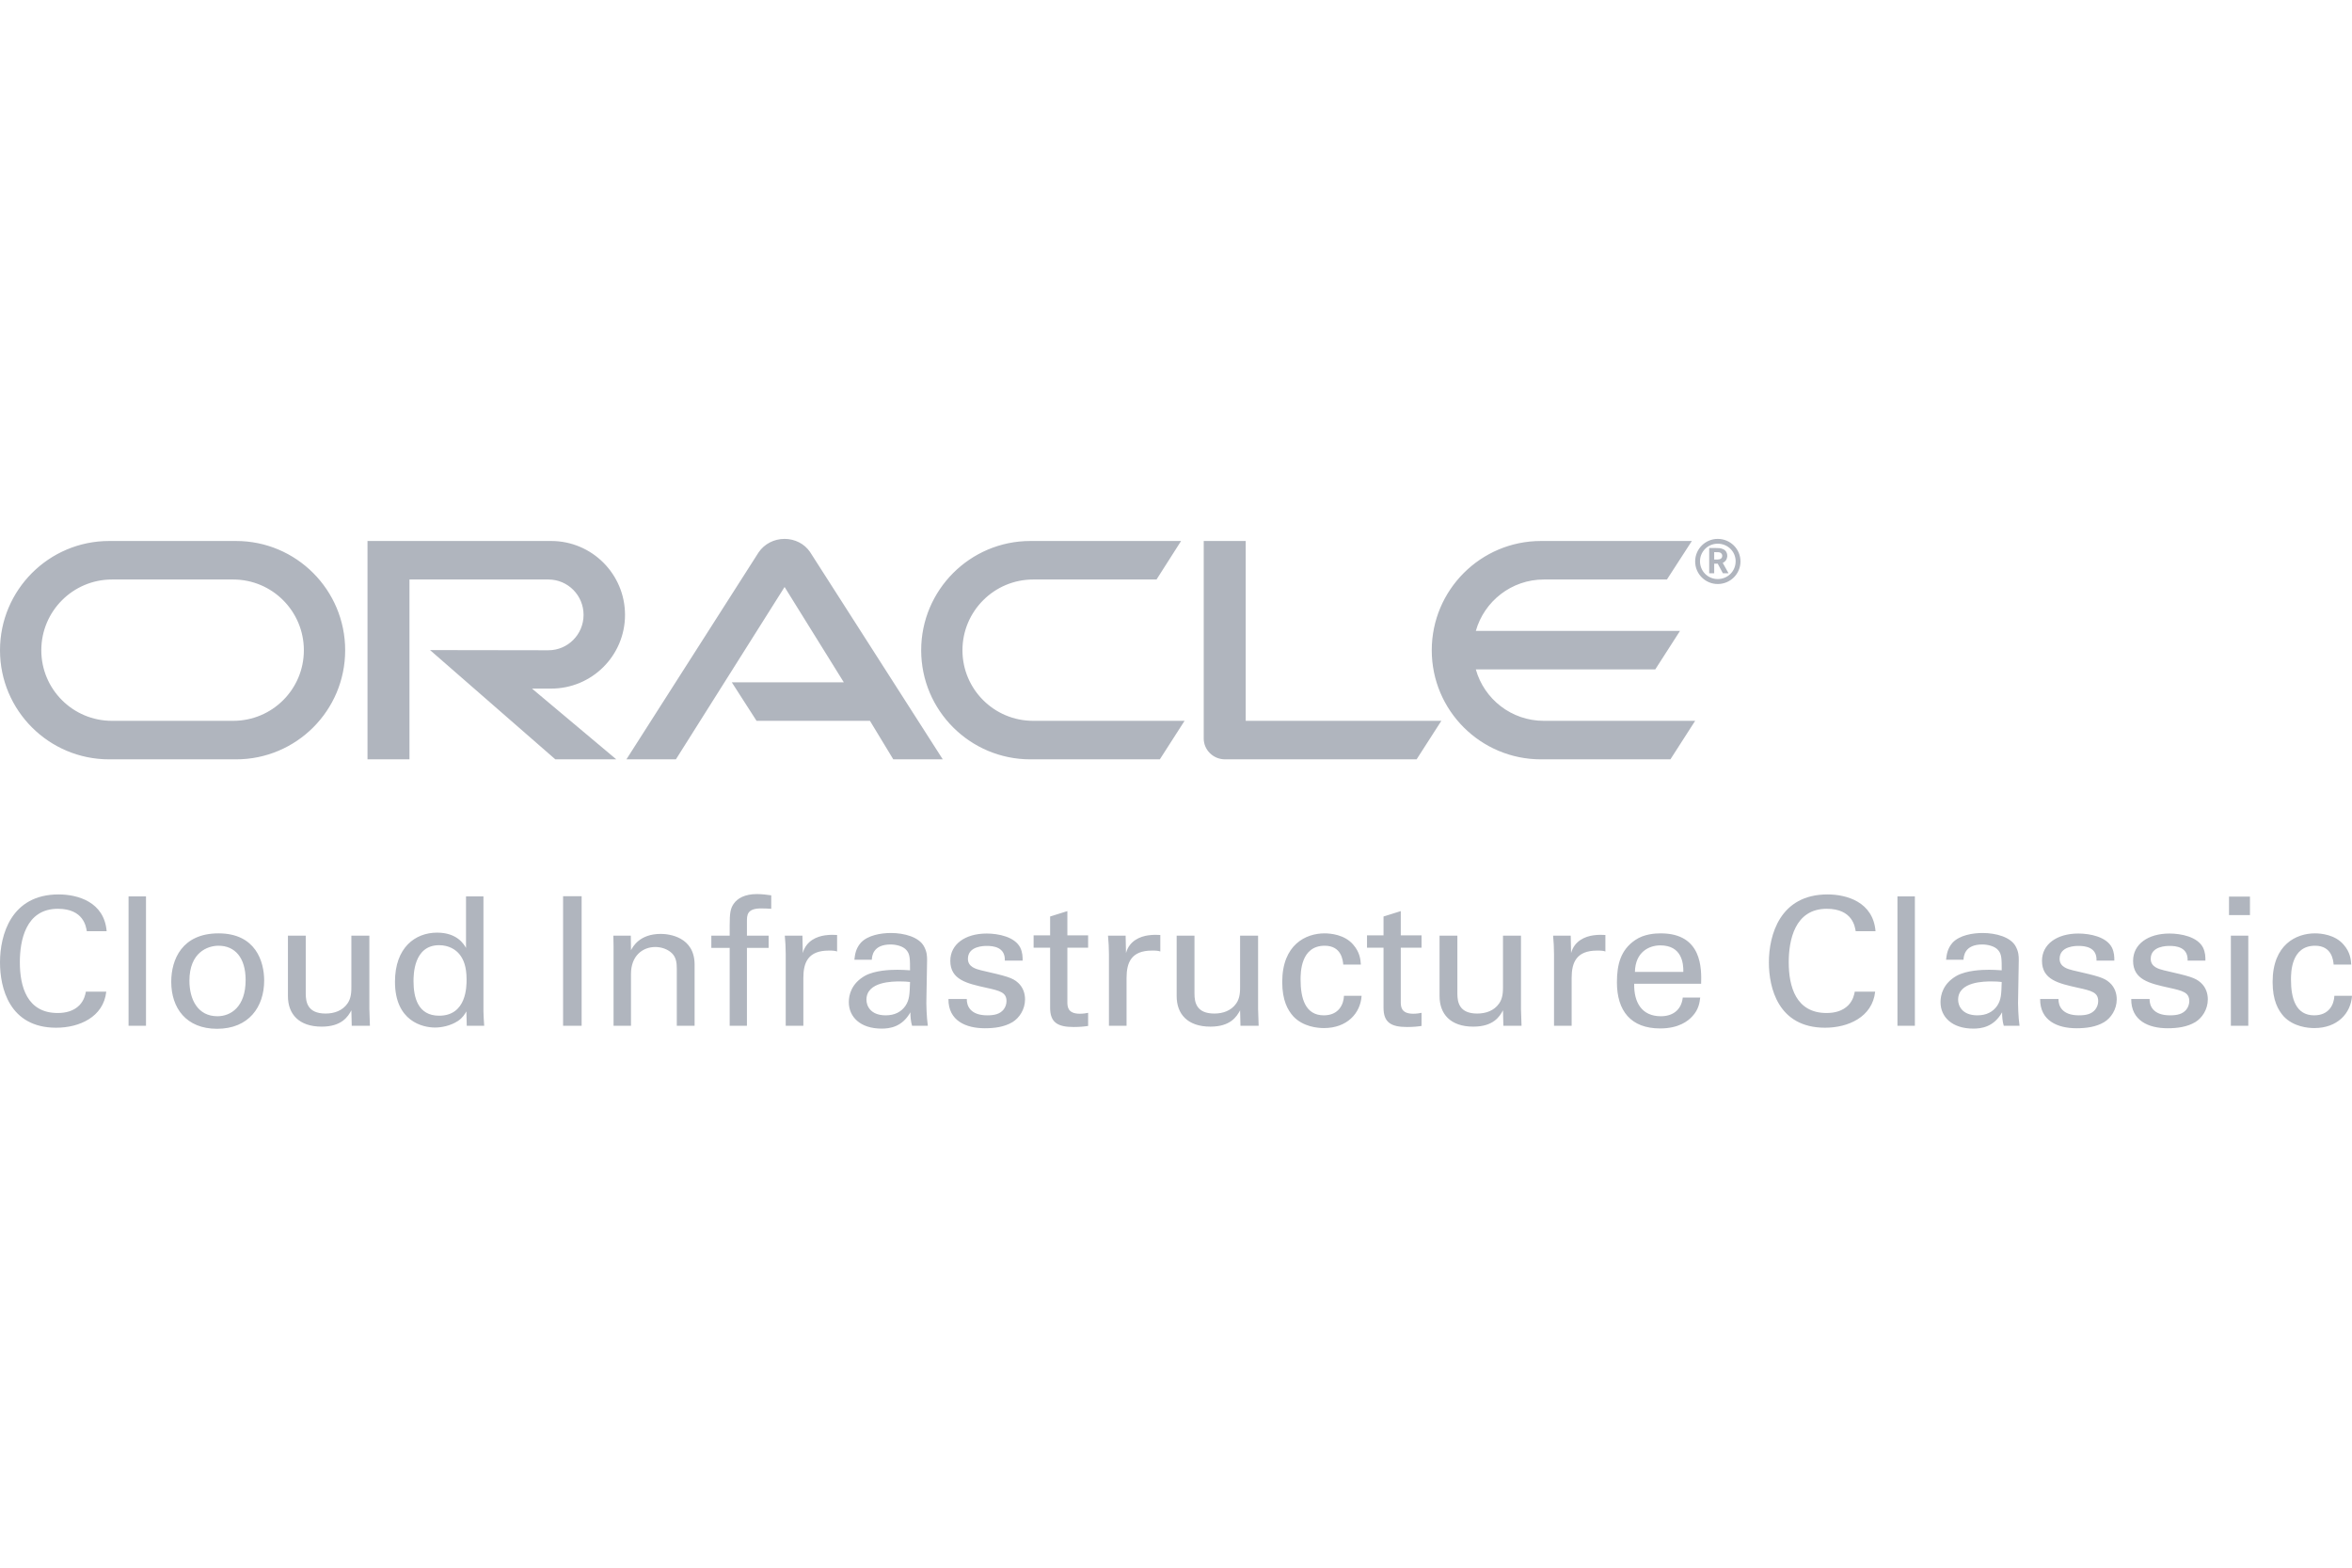
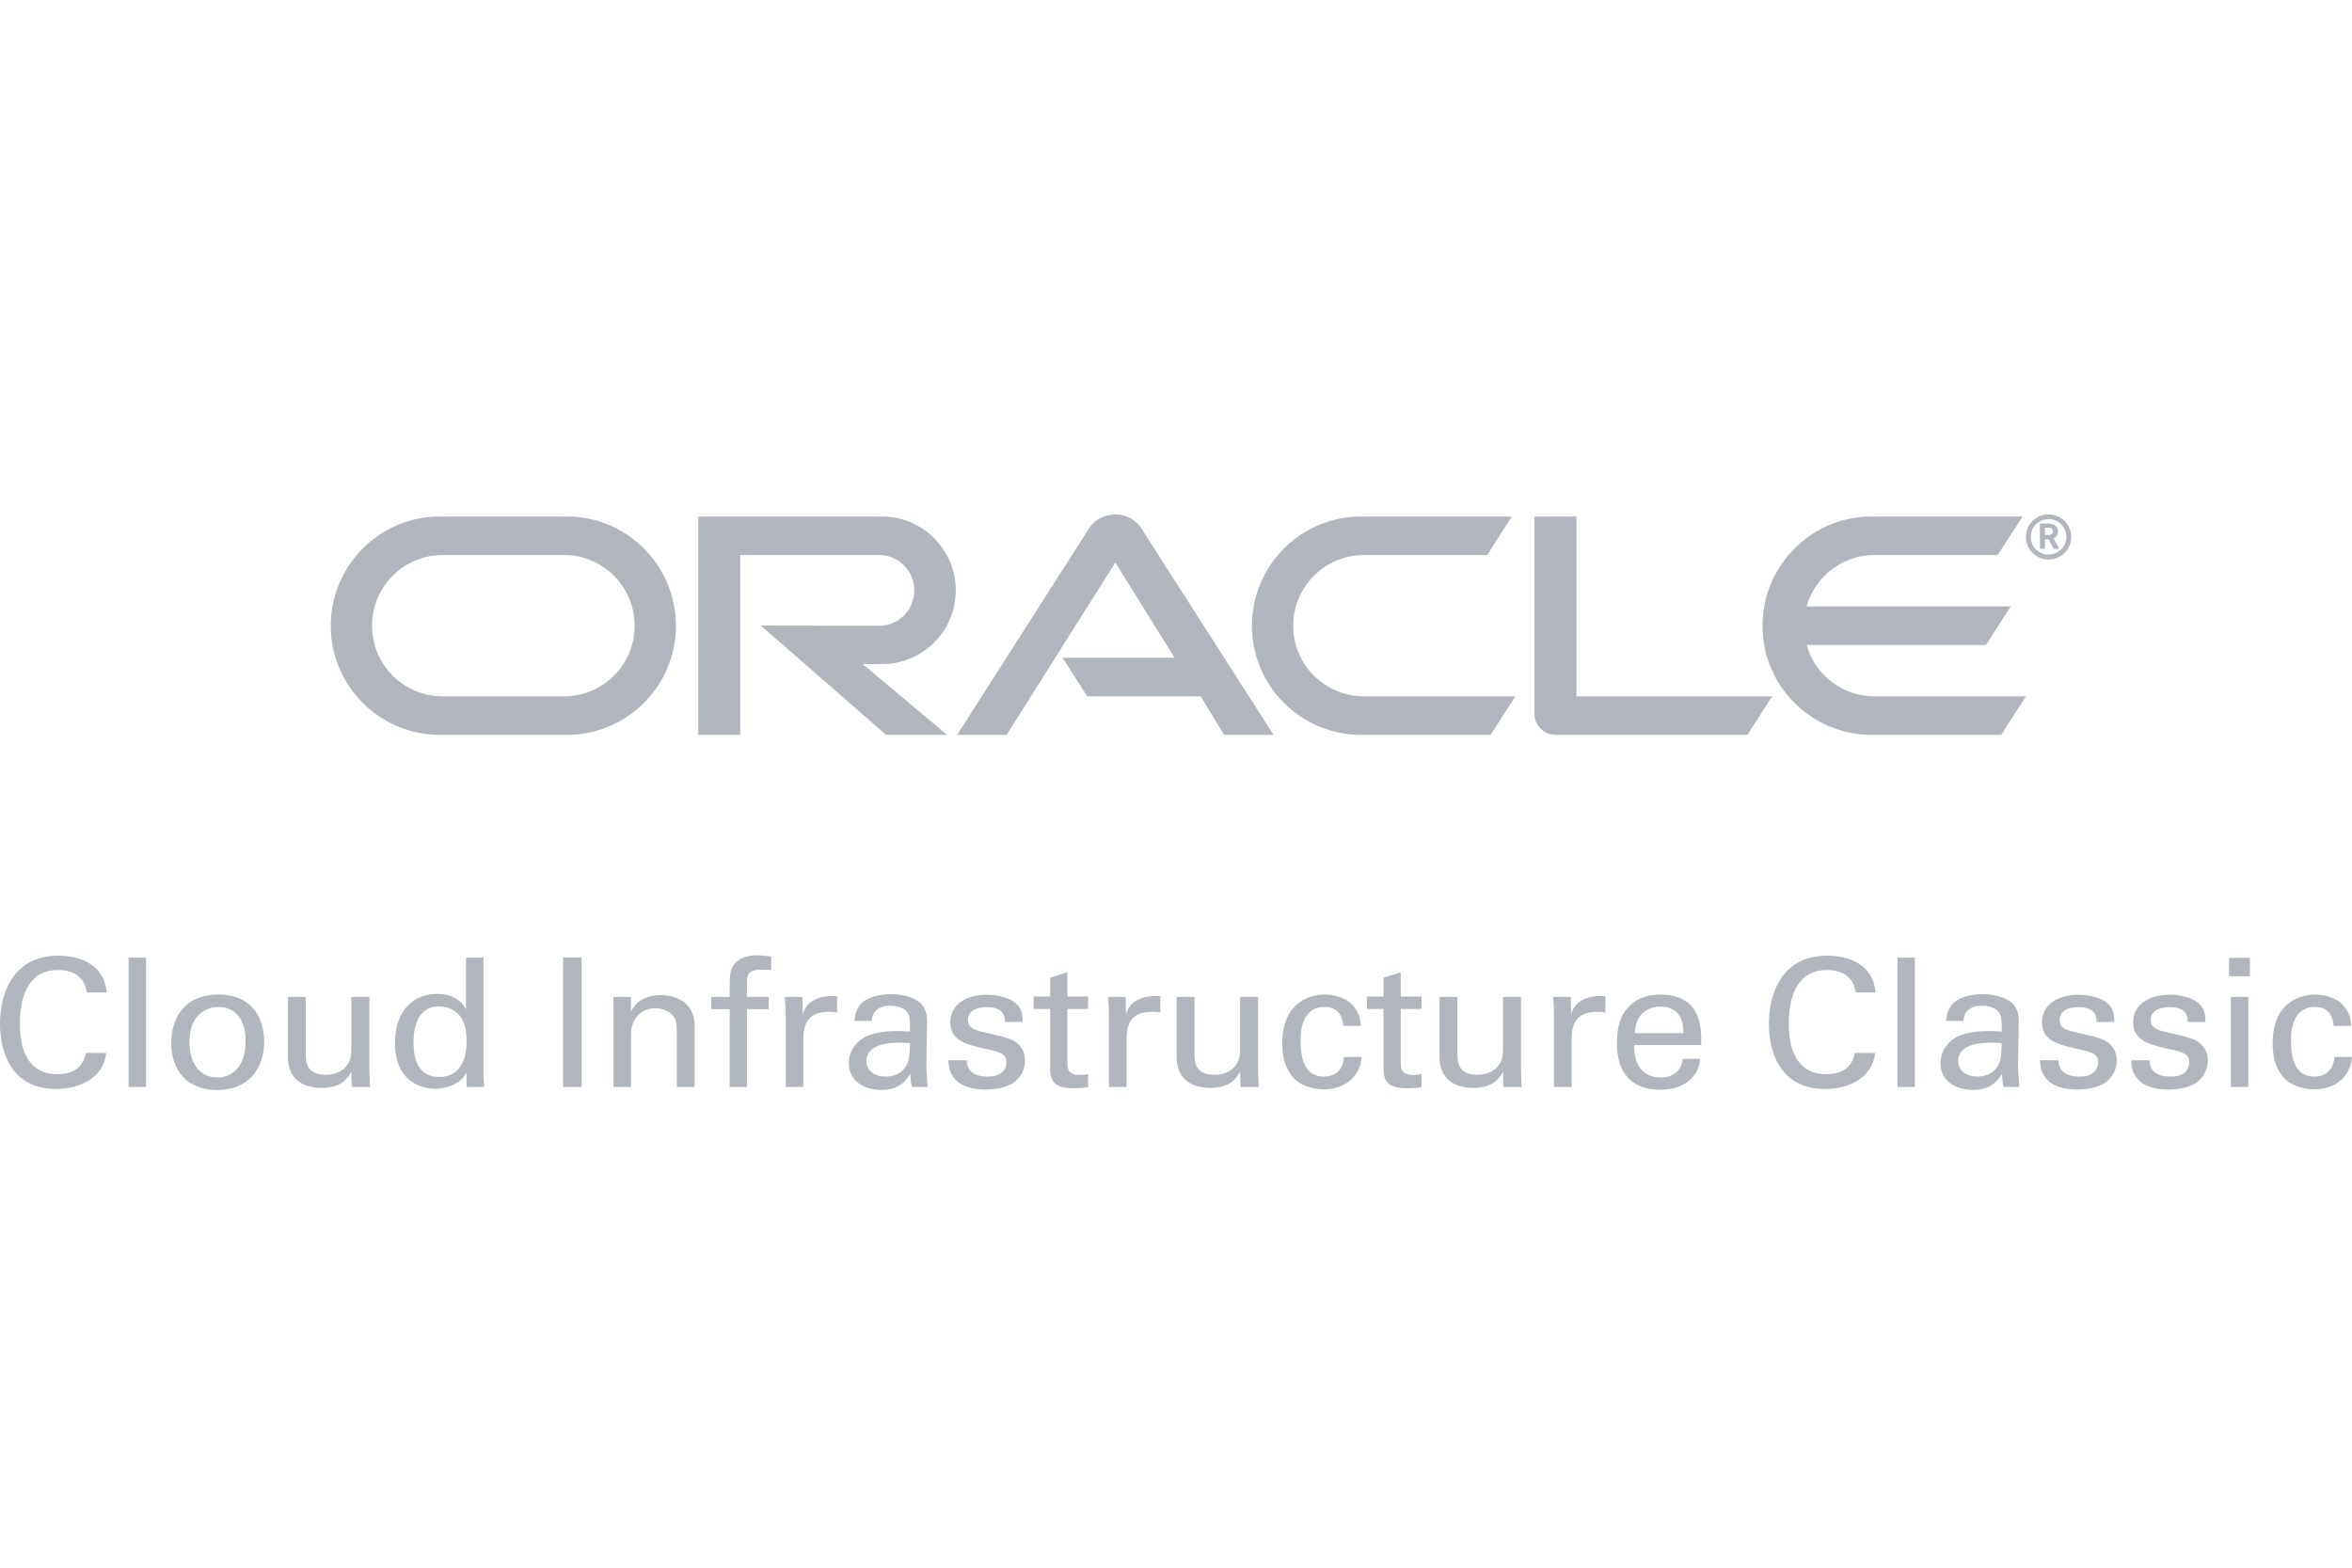
<svg xmlns="http://www.w3.org/2000/svg" width="192px" height="128px" viewBox="0 0 192 128" version="1.1">
  <g id="Provider/OracleCIC/opc-128-disabled" stroke="none" stroke-width="1" fill="none" fill-rule="evenodd">
-     <path d="M8.706,76.032 L7.086,76.032 C7.025,75.666 6.828,74.201 4.724,74.201 C2.089,74.201 1.62,76.808 1.62,78.566 C1.62,80.558 2.21,82.711 4.709,82.711 C5.375,82.711 6.011,82.55 6.48,82.081 C6.874,81.671 6.964,81.217 7.01,80.968 L8.675,80.968 C8.448,83.048 6.465,83.912 4.587,83.912 C0.742,83.912 0,80.631 0,78.581 C0,76.354 0.893,73.029 4.784,73.029 C6.329,73.029 8.509,73.63 8.706,76.032 Z M10.495,83.751 L10.495,73.19 L11.918,73.19 L11.918,83.751 L10.495,83.751 Z M13.979,80.162 C13.979,78.346 14.858,76.208 17.84,76.208 C20.883,76.208 21.565,78.522 21.565,80.06 C21.565,82.213 20.308,84 17.719,84 C15.206,84 13.979,82.316 13.979,80.162 Z M15.463,80.075 C15.463,81.583 16.129,82.975 17.749,82.975 C18.824,82.975 20.051,82.228 20.051,80.016 C20.051,78.185 19.172,77.218 17.84,77.218 C16.932,77.218 15.463,77.775 15.463,80.075 Z M23.505,76.398 L24.959,76.398 L24.959,81.129 C24.959,81.847 25.125,82.755 26.579,82.755 C27.29,82.755 27.956,82.521 28.365,81.935 C28.683,81.495 28.683,80.924 28.683,80.558 L28.683,76.398 L30.152,76.398 L30.152,82.374 C30.152,82.521 30.182,83.341 30.197,83.751 L28.713,83.751 L28.683,82.491 C28.41,83.004 27.896,83.824 26.261,83.824 C24.383,83.824 23.505,82.784 23.505,81.334 L23.505,76.398 Z M38.042,77.394 L38.042,73.19 L39.465,73.19 L39.465,82.579 C39.465,82.74 39.496,83.37 39.526,83.751 L38.103,83.751 L38.072,82.579 C37.951,82.784 37.785,83.092 37.391,83.356 C36.77,83.766 36.029,83.897 35.514,83.897 C34.499,83.897 32.243,83.385 32.243,80.162 C32.243,77.365 33.894,76.149 35.68,76.149 C37.315,76.149 37.86,77.087 38.042,77.394 Z M38.088,79.972 C38.088,78.903 37.83,78.317 37.512,77.921 C37.209,77.541 36.649,77.174 35.847,77.174 C33.757,77.174 33.757,79.621 33.757,80.119 C33.757,81.422 34.106,82.931 35.847,82.931 C38.088,82.931 38.088,80.543 38.088,79.972 Z M45.966,83.751 L45.966,73.176 L47.48,73.176 L47.48,83.751 L45.966,83.751 Z M50.086,83.751 L50.086,77.248 L50.071,76.398 L51.494,76.398 L51.509,77.585 C51.676,77.277 52.221,76.252 53.947,76.252 C54.628,76.252 56.702,76.501 56.702,78.756 L56.702,83.751 L55.249,83.751 L55.249,79.079 C55.249,78.595 55.188,78.156 54.84,77.819 C54.477,77.482 53.977,77.321 53.493,77.321 C52.463,77.321 51.509,78.039 51.509,79.518 L51.509,83.751 L50.086,83.751 Z M62.958,73.103 L62.958,74.201 C62.716,74.186 62.413,74.172 62.125,74.172 C60.974,74.172 60.974,74.728 60.974,75.241 L60.974,76.398 L62.746,76.398 L62.746,77.394 L60.974,77.394 L60.974,83.751 L59.566,83.751 L59.566,77.394 L58.068,77.394 L58.068,76.398 L59.566,76.398 L59.566,75.563 C59.566,74.553 59.627,74.186 59.884,73.806 C60.202,73.337 60.808,73 61.792,73 C62.201,73 62.655,73.059 62.958,73.103 Z M64.141,83.751 L64.141,77.892 C64.141,77.394 64.111,76.881 64.066,76.398 L65.504,76.398 L65.534,77.819 C65.807,76.794 66.715,76.457 67.351,76.369 C67.775,76.31 68.093,76.325 68.335,76.34 L68.335,77.687 C68.259,77.658 68.169,77.643 68.063,77.628 C67.957,77.614 67.82,77.614 67.654,77.614 C65.973,77.614 65.58,78.581 65.58,79.84 L65.58,83.751 L64.141,83.751 Z M75.741,83.751 L74.454,83.751 C74.348,83.385 74.318,83.033 74.318,82.652 C73.637,83.868 72.607,83.985 71.971,83.985 C70.23,83.985 69.291,83.033 69.291,81.818 C69.291,81.232 69.503,80.294 70.624,79.664 C71.441,79.225 72.653,79.181 73.258,79.181 C73.622,79.181 73.849,79.196 74.288,79.225 C74.288,78.317 74.288,77.921 74.015,77.599 C73.728,77.233 73.107,77.116 72.698,77.116 C71.26,77.116 71.184,78.068 71.169,78.361 L69.746,78.361 C69.791,77.98 69.837,77.467 70.276,76.969 C70.851,76.354 71.926,76.178 72.728,76.178 C73.834,76.178 75.014,76.515 75.423,77.262 C75.665,77.702 75.681,78.053 75.681,78.39 L75.62,81.905 C75.62,82.023 75.635,83.004 75.741,83.751 Z M74.288,80.177 C74.03,80.148 73.818,80.133 73.47,80.133 C72.895,80.133 70.73,80.133 70.73,81.627 C70.73,82.096 71.033,82.901 72.304,82.901 C73.031,82.901 73.576,82.623 73.924,82.111 C74.242,81.613 74.257,81.202 74.288,80.177 Z M77.424,81.569 L78.923,81.569 C78.908,82.125 79.211,82.901 80.589,82.901 C81.179,82.901 81.618,82.799 81.921,82.433 C82.072,82.242 82.163,81.993 82.163,81.744 C82.163,81.027 81.633,80.895 80.498,80.646 C78.908,80.294 77.576,79.987 77.576,78.449 C77.576,77.101 78.787,76.222 80.543,76.222 C81.497,76.222 82.829,76.486 83.283,77.365 C83.48,77.775 83.48,78.126 83.48,78.434 L82.027,78.434 C82.072,77.321 81.073,77.233 80.558,77.233 C80.346,77.233 79.014,77.233 79.014,78.288 C79.014,78.961 79.695,79.123 80.089,79.225 C82.193,79.708 82.648,79.826 83.102,80.236 C83.526,80.617 83.677,81.129 83.677,81.598 C83.677,82.418 83.208,83.121 82.648,83.458 C81.981,83.854 81.179,83.956 80.392,83.956 C78.847,83.956 77.409,83.341 77.424,81.569 Z M84.376,77.379 L84.376,76.369 L85.724,76.369 L85.724,74.831 L87.132,74.391 L87.132,76.369 L88.827,76.369 L88.827,77.379 L87.132,77.379 L87.132,81.788 C87.132,82.154 87.132,82.77 88.146,82.77 C88.434,82.77 88.706,82.726 88.827,82.696 L88.827,83.766 C88.57,83.81 88.161,83.854 87.646,83.854 C86.344,83.854 85.724,83.487 85.724,82.286 L85.724,77.379 L84.376,77.379 Z M90.526,83.751 L90.526,77.892 C90.526,77.394 90.495,76.881 90.45,76.398 L91.888,76.398 L91.918,77.819 C92.191,76.794 93.099,76.457 93.735,76.369 C94.159,76.31 94.477,76.325 94.719,76.34 L94.719,77.687 C94.644,77.658 94.553,77.643 94.447,77.628 C94.341,77.614 94.205,77.614 94.038,77.614 C92.358,77.614 91.964,78.581 91.964,79.84 L91.964,83.751 L90.526,83.751 Z M96.054,76.398 L97.508,76.398 L97.508,81.129 C97.508,81.847 97.674,82.755 99.128,82.755 C99.839,82.755 100.505,82.521 100.914,81.935 C101.232,81.495 101.232,80.924 101.232,80.558 L101.232,76.398 L102.701,76.398 L102.701,82.374 C102.701,82.521 102.731,83.341 102.746,83.751 L101.262,83.751 L101.232,82.491 C100.96,83.004 100.445,83.824 98.81,83.824 C96.932,83.824 96.054,82.784 96.054,81.334 L96.054,76.398 Z M111.091,78.756 L109.653,78.756 C109.622,78.419 109.516,77.218 108.139,77.218 C106.17,77.218 106.17,79.43 106.17,79.987 C106.17,81.495 106.549,82.901 108.063,82.901 C109.274,82.901 109.683,82.023 109.713,81.305 L111.151,81.305 C111.061,82.74 109.955,83.941 108.078,83.941 C107.563,83.941 106.382,83.839 105.58,82.989 C105.126,82.477 104.672,81.7 104.672,80.177 C104.672,77.116 106.609,76.208 108.123,76.208 C108.623,76.208 109.759,76.31 110.455,77.116 C111.015,77.746 111.061,78.346 111.091,78.756 Z M111.593,77.379 L111.593,76.369 L112.941,76.369 L112.941,74.831 L114.349,74.391 L114.349,76.369 L116.044,76.369 L116.044,77.379 L114.349,77.379 L114.349,81.788 C114.349,82.154 114.349,82.77 115.363,82.77 C115.651,82.77 115.923,82.726 116.044,82.696 L116.044,83.766 C115.787,83.81 115.378,83.854 114.863,83.854 C113.561,83.854 112.941,83.487 112.941,82.286 L112.941,77.379 L111.593,77.379 Z M117.515,76.398 L118.969,76.398 L118.969,81.129 C118.969,81.847 119.135,82.755 120.589,82.755 C121.3,82.755 121.967,82.521 122.375,81.935 C122.693,81.495 122.693,80.924 122.693,80.558 L122.693,76.398 L124.162,76.398 L124.162,82.374 C124.162,82.521 124.192,83.341 124.207,83.751 L122.724,83.751 L122.693,82.491 C122.421,83.004 121.906,83.824 120.271,83.824 C118.394,83.824 117.515,82.784 117.515,81.334 L117.515,76.398 Z M126.859,83.751 L126.859,77.892 C126.859,77.394 126.829,76.881 126.784,76.398 L128.222,76.398 L128.252,77.819 C128.525,76.794 129.433,76.457 130.069,76.369 C130.493,76.31 130.811,76.325 131.053,76.34 L131.053,77.687 C130.978,77.658 130.887,77.643 130.781,77.628 C130.675,77.614 130.538,77.614 130.372,77.614 C128.691,77.614 128.298,78.581 128.298,79.84 L128.298,83.751 L126.859,83.751 Z M138.868,80.324 L133.403,80.324 C133.372,81.847 134.023,82.975 135.583,82.975 C136.506,82.975 137.248,82.506 137.369,81.451 L138.792,81.451 C138.747,81.818 138.686,82.418 138.141,82.989 C137.808,83.356 137.051,83.971 135.522,83.971 C133.13,83.971 131.994,82.535 131.994,80.206 C131.994,78.756 132.297,77.555 133.493,76.75 C134.22,76.252 135.128,76.208 135.568,76.208 C138.974,76.208 138.898,79.123 138.868,80.324 Z M133.463,79.357 L137.415,79.357 C137.43,78.654 137.294,77.189 135.537,77.189 C134.614,77.189 133.493,77.731 133.463,79.357 Z M153.105,76.032 L151.485,76.032 C151.424,75.666 151.228,74.201 149.123,74.201 C146.489,74.201 146.019,76.808 146.019,78.566 C146.019,80.558 146.61,82.711 149.108,82.711 C149.774,82.711 150.41,82.55 150.879,82.081 C151.273,81.671 151.364,81.217 151.409,80.968 L153.075,80.968 C152.848,83.048 150.864,83.912 148.987,83.912 C145.141,83.912 144.399,80.631 144.399,78.581 C144.399,76.354 145.293,73.029 149.184,73.029 C150.728,73.029 152.908,73.63 153.105,76.032 Z M154.894,83.751 L154.894,73.19 L156.317,73.19 L156.317,83.751 L154.894,83.751 Z M164.859,83.751 L163.572,83.751 C163.466,83.385 163.436,83.033 163.436,82.652 C162.754,83.868 161.725,83.985 161.089,83.985 C159.348,83.985 158.409,83.033 158.409,81.818 C158.409,81.232 158.621,80.294 159.741,79.664 C160.559,79.225 161.77,79.181 162.376,79.181 C162.739,79.181 162.966,79.196 163.405,79.225 C163.405,78.317 163.405,77.921 163.133,77.599 C162.845,77.233 162.224,77.116 161.816,77.116 C160.377,77.116 160.302,78.068 160.286,78.361 L158.863,78.361 C158.909,77.98 158.954,77.467 159.393,76.969 C159.968,76.354 161.043,76.178 161.846,76.178 C162.951,76.178 164.132,76.515 164.541,77.262 C164.783,77.702 164.798,78.053 164.798,78.39 L164.738,81.905 C164.738,82.023 164.753,83.004 164.859,83.751 Z M163.405,80.177 C163.148,80.148 162.936,80.133 162.588,80.133 C162.012,80.133 159.847,80.133 159.847,81.627 C159.847,82.096 160.15,82.901 161.422,82.901 C162.149,82.901 162.694,82.623 163.042,82.111 C163.36,81.613 163.375,81.202 163.405,80.177 Z M166.542,81.569 L168.041,81.569 C168.026,82.125 168.328,82.901 169.706,82.901 C170.297,82.901 170.736,82.799 171.038,82.433 C171.19,82.242 171.281,81.993 171.281,81.744 C171.281,81.027 170.751,80.895 169.615,80.646 C168.026,80.294 166.693,79.987 166.693,78.449 C166.693,77.101 167.904,76.222 169.661,76.222 C170.615,76.222 171.947,76.486 172.401,77.365 C172.598,77.775 172.598,78.126 172.598,78.434 L171.144,78.434 C171.19,77.321 170.191,77.233 169.676,77.233 C169.464,77.233 168.132,77.233 168.132,78.288 C168.132,78.961 168.813,79.123 169.206,79.225 C171.311,79.708 171.765,79.826 172.219,80.236 C172.643,80.617 172.795,81.129 172.795,81.598 C172.795,82.418 172.325,83.121 171.765,83.458 C171.099,83.854 170.297,83.956 169.509,83.956 C167.965,83.956 166.527,83.341 166.542,81.569 Z M173.978,81.569 L175.477,81.569 C175.462,82.125 175.765,82.901 177.142,82.901 C177.733,82.901 178.172,82.799 178.475,82.433 C178.626,82.242 178.717,81.993 178.717,81.744 C178.717,81.027 178.187,80.895 177.052,80.646 C175.462,80.294 174.13,79.987 174.13,78.449 C174.13,77.101 175.341,76.222 177.097,76.222 C178.051,76.222 179.383,76.486 179.837,77.365 C180.034,77.775 180.034,78.126 180.034,78.434 L178.581,78.434 C178.626,77.321 177.627,77.233 177.112,77.233 C176.9,77.233 175.568,77.233 175.568,78.288 C175.568,78.961 176.249,79.123 176.643,79.225 C178.747,79.708 179.202,79.826 179.656,80.236 C180.08,80.617 180.231,81.129 180.231,81.598 C180.231,82.418 179.762,83.121 179.202,83.458 C178.535,83.854 177.733,83.956 176.946,83.956 C175.401,83.956 173.963,83.341 173.978,81.569 Z M181.96,74.714 L181.96,73.205 L183.67,73.205 L183.67,74.714 L181.96,74.714 Z M182.111,83.751 L182.111,76.398 L183.534,76.398 L183.534,83.751 L182.111,83.751 Z M191.939,78.756 L190.501,78.756 C190.471,78.419 190.365,77.218 188.987,77.218 C187.019,77.218 187.019,79.43 187.019,79.987 C187.019,81.495 187.397,82.901 188.911,82.901 C190.123,82.901 190.531,82.023 190.562,81.305 L192,81.305 C191.909,82.74 190.804,83.941 188.927,83.941 C188.412,83.941 187.231,83.839 186.428,82.989 C185.974,82.477 185.52,81.7 185.52,80.177 C185.52,77.116 187.458,76.208 188.972,76.208 C189.472,76.208 190.607,76.31 191.304,77.116 C191.864,77.746 191.909,78.346 191.939,78.756 Z" id="Cloud-Infrastructure" fill="#B0B5BE" />
-     <path d="M126.022,58.855 C123.391,58.855 121.158,57.091 120.476,54.658 L135.123,54.658 L137.143,51.513 L120.476,51.513 C121.158,49.094 123.391,47.316 126.022,47.316 L136.076,47.316 L138.11,44.171 L125.795,44.171 C120.874,44.171 116.878,48.169 116.878,53.093 C116.878,58.016 120.874,62 125.795,62 L136.36,62 L138.38,58.855 L126.022,58.855 Z M84.114,62 C79.194,62 75.198,58.016 75.198,53.093 C75.198,48.169 79.194,44.171 84.114,44.171 L96.415,44.171 L94.41,47.316 L84.341,47.316 C81.156,47.316 78.568,49.905 78.568,53.093 C78.568,56.28 81.156,58.855 84.341,58.855 L96.699,58.855 L94.68,62 L84.114,62 Z M19.037,58.855 C22.224,58.855 24.805,56.28 24.805,53.093 C24.805,49.905 22.224,47.316 19.037,47.316 L9.14,47.316 C5.954,47.316 3.372,49.905 3.372,53.093 C3.372,56.28 5.954,58.855 9.14,58.855 L19.037,58.855 Z M8.911,62 C3.992,62 -4.26325641e-14,58.016 -4.26325641e-14,53.093 C-4.26325641e-14,48.169 3.992,44.171 8.911,44.171 L19.268,44.171 C24.188,44.171 28.177,48.169 28.177,53.093 C28.177,58.016 24.188,62 19.268,62 L8.911,62 Z M44.993,56.223 C48.321,56.223 51.022,53.534 51.022,50.204 C51.022,46.874 48.321,44.171 44.993,44.171 L30,44.171 L30,62 L33.426,62 L33.426,47.316 L44.765,47.316 C46.358,47.316 47.638,48.61 47.638,50.204 C47.638,51.798 46.358,53.093 44.765,53.093 L35.104,53.078 L45.334,62 L50.311,62 L43.429,56.223 L44.993,56.223 Z M101.691,58.855 L101.691,44.171 L98.263,44.171 L98.263,60.292 C98.263,60.734 98.434,61.161 98.761,61.488 C99.088,61.815 99.529,62 100.013,62 L115.641,62 L117.661,58.855 L101.691,58.855 Z M59.739,55.711 L68.883,55.711 L64.048,47.927 L55.175,62 L51.136,62 L61.93,45.096 C62.399,44.413 63.181,44 64.048,44 C64.888,44 65.67,44.398 66.124,45.067 L76.961,62 L72.922,62 L71.016,58.855 L61.759,58.855 L59.739,55.711 Z M140.223,47.684 C139.209,47.684 138.38,46.861 138.38,45.842 C138.38,44.823 139.209,44 140.223,44 C141.251,44 142.08,44.823 142.08,45.842 C142.08,46.861 141.251,47.684 140.223,47.684 Z M140.052,44.745 C140.342,44.745 140.46,44.758 140.592,44.81 C140.961,44.928 141.001,45.254 141.001,45.385 C141.001,45.411 141.001,45.476 140.974,45.554 C140.961,45.633 140.908,45.79 140.724,45.907 C140.698,45.92 140.685,45.933 140.632,45.959 L141.106,46.809 L140.645,46.809 L140.223,46.025 L139.934,46.025 L139.934,46.809 L139.526,46.809 L139.526,44.745 L140.052,44.745 Z M140.197,45.685 C140.329,45.672 140.46,45.672 140.539,45.554 C140.579,45.502 140.592,45.45 140.592,45.372 C140.592,45.267 140.526,45.176 140.434,45.124 C140.342,45.084 140.25,45.084 140.052,45.084 L139.934,45.084 L139.934,45.685 L140.197,45.685 Z M138.775,45.829 C138.775,46.639 139.42,47.279 140.223,47.279 C141.04,47.279 141.685,46.639 141.685,45.829 C141.685,45.032 141.04,44.392 140.223,44.392 C139.42,44.392 138.775,45.032 138.775,45.829 Z" id="ORACLE" fill="#B0B5BE" />
+     <path d="M8.706,81.032 L7.086,81.032 C7.025,80.666 6.828,79.201 4.724,79.201 C2.089,79.201 1.62,81.808 1.62,83.566 C1.62,85.558 2.21,87.711 4.709,87.711 C5.375,87.711 6.011,87.55 6.48,87.081 C6.874,86.671 6.964,86.217 7.01,85.968 L8.675,85.968 C8.448,88.048 6.465,88.912 4.587,88.912 C0.742,88.912 0,85.631 0,83.581 C0,81.354 0.893,78.029 4.784,78.029 C6.329,78.029 8.509,78.63 8.706,81.032 Z M10.495,88.751 L10.495,78.19 L11.918,78.19 L11.918,88.751 L10.495,88.751 Z M13.979,85.162 C13.979,83.346 14.858,81.208 17.84,81.208 C20.883,81.208 21.565,83.522 21.565,85.06 C21.565,87.213 20.308,89 17.719,89 C15.206,89 13.979,87.316 13.979,85.162 Z M15.463,85.075 C15.463,86.583 16.129,87.975 17.749,87.975 C18.824,87.975 20.051,87.228 20.051,85.016 C20.051,83.185 19.172,82.218 17.84,82.218 C16.932,82.218 15.463,82.775 15.463,85.075 Z M23.505,81.398 L24.959,81.398 L24.959,86.129 C24.959,86.847 25.125,87.755 26.579,87.755 C27.29,87.755 27.956,87.521 28.365,86.935 C28.683,86.495 28.683,85.924 28.683,85.558 L28.683,81.398 L30.152,81.398 L30.152,87.374 C30.152,87.521 30.182,88.341 30.197,88.751 L28.713,88.751 L28.683,87.491 C28.41,88.004 27.896,88.824 26.261,88.824 C24.383,88.824 23.505,87.784 23.505,86.334 L23.505,81.398 Z M38.042,82.394 L38.042,78.19 L39.465,78.19 L39.465,87.579 C39.465,87.74 39.496,88.37 39.526,88.751 L38.103,88.751 L38.072,87.579 C37.951,87.784 37.785,88.092 37.391,88.356 C36.77,88.766 36.029,88.897 35.514,88.897 C34.499,88.897 32.243,88.385 32.243,85.162 C32.243,82.365 33.894,81.149 35.68,81.149 C37.315,81.149 37.86,82.087 38.042,82.394 Z M38.088,84.972 C38.088,83.903 37.83,83.317 37.512,82.921 C37.209,82.541 36.649,82.174 35.847,82.174 C33.757,82.174 33.757,84.621 33.757,85.119 C33.757,86.422 34.106,87.931 35.847,87.931 C38.088,87.931 38.088,85.543 38.088,84.972 Z M45.966,88.751 L45.966,78.176 L47.48,78.176 L47.48,88.751 L45.966,88.751 Z M50.086,88.751 L50.086,82.248 L50.071,81.398 L51.494,81.398 L51.509,82.585 C51.676,82.277 52.221,81.252 53.947,81.252 C54.628,81.252 56.702,81.501 56.702,83.756 L56.702,88.751 L55.249,88.751 L55.249,84.079 C55.249,83.595 55.188,83.156 54.84,82.819 C54.477,82.482 53.977,82.321 53.493,82.321 C52.463,82.321 51.509,83.039 51.509,84.518 L51.509,88.751 L50.086,88.751 Z M62.958,78.103 L62.958,79.201 C62.716,79.186 62.413,79.172 62.125,79.172 C60.974,79.172 60.974,79.728 60.974,80.241 L60.974,81.398 L62.746,81.398 L62.746,82.394 L60.974,82.394 L60.974,88.751 L59.566,88.751 L59.566,82.394 L58.068,82.394 L58.068,81.398 L59.566,81.398 L59.566,80.563 C59.566,79.553 59.627,79.186 59.884,78.806 C60.202,78.337 60.808,78 61.792,78 C62.201,78 62.655,78.059 62.958,78.103 Z M64.141,88.751 L64.141,82.892 C64.141,82.394 64.111,81.881 64.066,81.398 L65.504,81.398 L65.534,82.819 C65.807,81.794 66.715,81.457 67.351,81.369 C67.775,81.31 68.093,81.325 68.335,81.34 L68.335,82.687 C68.259,82.658 68.169,82.643 68.063,82.628 C67.957,82.614 67.82,82.614 67.654,82.614 C65.973,82.614 65.58,83.581 65.58,84.84 L65.58,88.751 L64.141,88.751 Z M75.741,88.751 L74.454,88.751 C74.348,88.385 74.318,88.033 74.318,87.652 C73.637,88.868 72.607,88.985 71.971,88.985 C70.23,88.985 69.291,88.033 69.291,86.818 C69.291,86.232 69.503,85.294 70.624,84.664 C71.441,84.225 72.653,84.181 73.258,84.181 C73.622,84.181 73.849,84.196 74.288,84.225 C74.288,83.317 74.288,82.921 74.015,82.599 C73.728,82.233 73.107,82.116 72.698,82.116 C71.26,82.116 71.184,83.068 71.169,83.361 L69.746,83.361 C69.791,82.98 69.837,82.467 70.276,81.969 C70.851,81.354 71.926,81.178 72.728,81.178 C73.834,81.178 75.014,81.515 75.423,82.262 C75.665,82.702 75.681,83.053 75.681,83.39 L75.62,86.905 C75.62,87.023 75.635,88.004 75.741,88.751 Z M74.288,85.177 C74.03,85.148 73.818,85.133 73.47,85.133 C72.895,85.133 70.73,85.133 70.73,86.627 C70.73,87.096 71.033,87.901 72.304,87.901 C73.031,87.901 73.576,87.623 73.924,87.111 C74.242,86.613 74.257,86.202 74.288,85.177 Z M77.424,86.569 L78.923,86.569 C78.908,87.125 79.211,87.901 80.589,87.901 C81.179,87.901 81.618,87.799 81.921,87.433 C82.072,87.242 82.163,86.993 82.163,86.744 C82.163,86.027 81.633,85.895 80.498,85.646 C78.908,85.294 77.576,84.987 77.576,83.449 C77.576,82.101 78.787,81.222 80.543,81.222 C81.497,81.222 82.829,81.486 83.283,82.365 C83.48,82.775 83.48,83.126 83.48,83.434 L82.027,83.434 C82.072,82.321 81.073,82.233 80.558,82.233 C80.346,82.233 79.014,82.233 79.014,83.288 C79.014,83.961 79.695,84.123 80.089,84.225 C82.193,84.708 82.648,84.826 83.102,85.236 C83.526,85.617 83.677,86.129 83.677,86.598 C83.677,87.418 83.208,88.121 82.648,88.458 C81.981,88.854 81.179,88.956 80.392,88.956 C78.847,88.956 77.409,88.341 77.424,86.569 Z M84.376,82.379 L84.376,81.369 L85.724,81.369 L85.724,79.831 L87.132,79.391 L87.132,81.369 L88.827,81.369 L88.827,82.379 L87.132,82.379 L87.132,86.788 C87.132,87.154 87.132,87.77 88.146,87.77 C88.434,87.77 88.706,87.726 88.827,87.696 L88.827,88.766 C88.57,88.81 88.161,88.854 87.646,88.854 C86.344,88.854 85.724,88.487 85.724,87.286 L85.724,82.379 L84.376,82.379 Z M90.526,88.751 L90.526,82.892 C90.526,82.394 90.495,81.881 90.45,81.398 L91.888,81.398 L91.918,82.819 C92.191,81.794 93.099,81.457 93.735,81.369 C94.159,81.31 94.477,81.325 94.719,81.34 L94.719,82.687 C94.644,82.658 94.553,82.643 94.447,82.628 C94.341,82.614 94.205,82.614 94.038,82.614 C92.358,82.614 91.964,83.581 91.964,84.84 L91.964,88.751 L90.526,88.751 Z M96.054,81.398 L97.508,81.398 L97.508,86.129 C97.508,86.847 97.674,87.755 99.128,87.755 C99.839,87.755 100.505,87.521 100.914,86.935 C101.232,86.495 101.232,85.924 101.232,85.558 L101.232,81.398 L102.701,81.398 L102.701,87.374 C102.701,87.521 102.731,88.341 102.746,88.751 L101.262,88.751 L101.232,87.491 C100.96,88.004 100.445,88.824 98.81,88.824 C96.932,88.824 96.054,87.784 96.054,86.334 L96.054,81.398 Z M111.091,83.756 L109.653,83.756 C109.622,83.419 109.516,82.218 108.139,82.218 C106.17,82.218 106.17,84.43 106.17,84.987 C106.17,86.495 106.549,87.901 108.063,87.901 C109.274,87.901 109.683,87.023 109.713,86.305 L111.151,86.305 C111.061,87.74 109.955,88.941 108.078,88.941 C107.563,88.941 106.382,88.839 105.58,87.989 C105.126,87.477 104.672,86.7 104.672,85.177 C104.672,82.116 106.609,81.208 108.123,81.208 C108.623,81.208 109.759,81.31 110.455,82.116 C111.015,82.746 111.061,83.346 111.091,83.756 Z M111.593,82.379 L111.593,81.369 L112.941,81.369 L112.941,79.831 L114.349,79.391 L114.349,81.369 L116.044,81.369 L116.044,82.379 L114.349,82.379 L114.349,86.788 C114.349,87.154 114.349,87.77 115.363,87.77 C115.651,87.77 115.923,87.726 116.044,87.696 L116.044,88.766 C115.787,88.81 115.378,88.854 114.863,88.854 C113.561,88.854 112.941,88.487 112.941,87.286 L112.941,82.379 L111.593,82.379 Z M117.515,81.398 L118.969,81.398 L118.969,86.129 C118.969,86.847 119.135,87.755 120.589,87.755 C121.3,87.755 121.967,87.521 122.375,86.935 C122.693,86.495 122.693,85.924 122.693,85.558 L122.693,81.398 L124.162,81.398 L124.162,87.374 C124.162,87.521 124.192,88.341 124.207,88.751 L122.724,88.751 L122.693,87.491 C122.421,88.004 121.906,88.824 120.271,88.824 C118.394,88.824 117.515,87.784 117.515,86.334 L117.515,81.398 Z M126.859,88.751 L126.859,82.892 C126.859,82.394 126.829,81.881 126.784,81.398 L128.222,81.398 L128.252,82.819 C128.525,81.794 129.433,81.457 130.069,81.369 C130.493,81.31 130.811,81.325 131.053,81.34 L131.053,82.687 C130.978,82.658 130.887,82.643 130.781,82.628 C130.675,82.614 130.538,82.614 130.372,82.614 C128.691,82.614 128.298,83.581 128.298,84.84 L128.298,88.751 L126.859,88.751 Z M138.868,85.324 L133.403,85.324 C133.372,86.847 134.023,87.975 135.583,87.975 C136.506,87.975 137.248,87.506 137.369,86.451 L138.792,86.451 C138.747,86.818 138.686,87.418 138.141,87.989 C137.808,88.356 137.051,88.971 135.522,88.971 C133.13,88.971 131.994,87.535 131.994,85.206 C131.994,83.756 132.297,82.555 133.493,81.75 C134.22,81.252 135.128,81.208 135.568,81.208 C138.974,81.208 138.898,84.123 138.868,85.324 Z M133.463,84.357 L137.415,84.357 C137.43,83.654 137.294,82.189 135.537,82.189 C134.614,82.189 133.493,82.731 133.463,84.357 Z M153.105,81.032 L151.485,81.032 C151.424,80.666 151.228,79.201 149.123,79.201 C146.489,79.201 146.019,81.808 146.019,83.566 C146.019,85.558 146.61,87.711 149.108,87.711 C149.774,87.711 150.41,87.55 150.879,87.081 C151.273,86.671 151.364,86.217 151.409,85.968 L153.075,85.968 C152.848,88.048 150.864,88.912 148.987,88.912 C145.141,88.912 144.399,85.631 144.399,83.581 C144.399,81.354 145.293,78.029 149.184,78.029 C150.728,78.029 152.908,78.63 153.105,81.032 Z M154.894,88.751 L154.894,78.19 L156.317,78.19 L156.317,88.751 L154.894,88.751 Z M164.859,88.751 L163.572,88.751 C163.466,88.385 163.436,88.033 163.436,87.652 C162.754,88.868 161.725,88.985 161.089,88.985 C159.348,88.985 158.409,88.033 158.409,86.818 C158.409,86.232 158.621,85.294 159.741,84.664 C160.559,84.225 161.77,84.181 162.376,84.181 C162.739,84.181 162.966,84.196 163.405,84.225 C163.405,83.317 163.405,82.921 163.133,82.599 C162.845,82.233 162.224,82.116 161.816,82.116 C160.377,82.116 160.302,83.068 160.286,83.361 L158.863,83.361 C158.909,82.98 158.954,82.467 159.393,81.969 C159.968,81.354 161.043,81.178 161.846,81.178 C162.951,81.178 164.132,81.515 164.541,82.262 C164.783,82.702 164.798,83.053 164.798,83.39 L164.738,86.905 C164.738,87.023 164.753,88.004 164.859,88.751 Z M163.405,85.177 C163.148,85.148 162.936,85.133 162.588,85.133 C162.012,85.133 159.847,85.133 159.847,86.627 C159.847,87.096 160.15,87.901 161.422,87.901 C162.149,87.901 162.694,87.623 163.042,87.111 C163.36,86.613 163.375,86.202 163.405,85.177 Z M166.542,86.569 L168.041,86.569 C168.026,87.125 168.328,87.901 169.706,87.901 C170.297,87.901 170.736,87.799 171.038,87.433 C171.19,87.242 171.281,86.993 171.281,86.744 C171.281,86.027 170.751,85.895 169.615,85.646 C168.026,85.294 166.693,84.987 166.693,83.449 C166.693,82.101 167.904,81.222 169.661,81.222 C170.615,81.222 171.947,81.486 172.401,82.365 C172.598,82.775 172.598,83.126 172.598,83.434 L171.144,83.434 C171.19,82.321 170.191,82.233 169.676,82.233 C169.464,82.233 168.132,82.233 168.132,83.288 C168.132,83.961 168.813,84.123 169.206,84.225 C171.311,84.708 171.765,84.826 172.219,85.236 C172.643,85.617 172.795,86.129 172.795,86.598 C172.795,87.418 172.325,88.121 171.765,88.458 C171.099,88.854 170.297,88.956 169.509,88.956 C167.965,88.956 166.527,88.341 166.542,86.569 Z M173.978,86.569 L175.477,86.569 C175.462,87.125 175.765,87.901 177.142,87.901 C177.733,87.901 178.172,87.799 178.475,87.433 C178.626,87.242 178.717,86.993 178.717,86.744 C178.717,86.027 178.187,85.895 177.052,85.646 C175.462,85.294 174.13,84.987 174.13,83.449 C174.13,82.101 175.341,81.222 177.097,81.222 C178.051,81.222 179.383,81.486 179.837,82.365 C180.034,82.775 180.034,83.126 180.034,83.434 L178.581,83.434 C178.626,82.321 177.627,82.233 177.112,82.233 C176.9,82.233 175.568,82.233 175.568,83.288 C175.568,83.961 176.249,84.123 176.643,84.225 C178.747,84.708 179.202,84.826 179.656,85.236 C180.08,85.617 180.231,86.129 180.231,86.598 C180.231,87.418 179.762,88.121 179.202,88.458 C178.535,88.854 177.733,88.956 176.946,88.956 C175.401,88.956 173.963,88.341 173.978,86.569 Z M181.96,79.714 L181.96,78.205 L183.67,78.205 L183.67,79.714 L181.96,79.714 Z M182.111,88.751 L182.111,81.398 L183.534,81.398 L183.534,88.751 L182.111,88.751 Z M191.939,83.756 L190.501,83.756 C190.471,83.419 190.365,82.218 188.987,82.218 C187.019,82.218 187.019,84.43 187.019,84.987 C187.019,86.495 187.397,87.901 188.911,87.901 C190.123,87.901 190.531,87.023 190.562,86.305 L192,86.305 C191.909,87.74 190.804,88.941 188.927,88.941 C188.412,88.941 187.231,88.839 186.428,87.989 C185.974,87.477 185.52,86.7 185.52,85.177 C185.52,82.116 187.458,81.208 188.972,81.208 C189.472,81.208 190.607,81.31 191.304,82.116 C191.864,82.746 191.909,83.346 191.939,83.756 Z" id="Cloud-Infrastructure" fill="#B0B5BE" />
+     <path d="M153.022,56.855 C150.391,56.855 148.158,55.091 147.476,52.658 L162.123,52.658 L164.143,49.513 L147.476,49.513 C148.158,47.094 150.391,45.316 153.022,45.316 L163.076,45.316 L165.11,42.171 L152.795,42.171 C147.874,42.171 143.878,46.169 143.878,51.093 C143.878,56.016 147.874,60 152.795,60 L163.36,60 L165.38,56.855 L153.022,56.855 L153.022,56.855 Z M111.114,60 C106.194,60 102.198,56.016 102.198,51.093 C102.198,46.169 106.194,42.171 111.114,42.171 L123.415,42.171 L121.41,45.316 L111.341,45.316 C108.156,45.316 105.568,47.905 105.568,51.093 C105.568,54.28 108.156,56.855 111.341,56.855 L123.699,56.855 L121.68,60 L111.114,60 Z M46.037,56.855 C49.224,56.855 51.805,54.28 51.805,51.093 C51.805,47.905 49.224,45.316 46.037,45.316 L36.14,45.316 C32.954,45.316 30.372,47.905 30.372,51.093 C30.372,54.28 32.954,56.855 36.14,56.855 L46.037,56.855 Z M35.911,60 C30.992,60 27,56.016 27,51.093 C27,46.169 30.992,42.171 35.911,42.171 L46.268,42.171 C51.188,42.171 55.177,46.169 55.177,51.093 C55.177,56.016 51.188,60 46.268,60 L35.911,60 Z M71.993,54.223 C75.321,54.223 78.022,51.534 78.022,48.204 C78.022,44.874 75.321,42.171 71.993,42.171 L57,42.171 L57,60 L60.426,60 L60.426,45.316 L71.765,45.316 C73.358,45.316 74.638,46.61 74.638,48.204 C74.638,49.798 73.358,51.093 71.765,51.093 L62.104,51.078 L72.334,60 L77.311,60 L70.429,54.223 L71.993,54.223 Z M128.691,56.855 L128.691,42.171 L125.263,42.171 L125.263,58.292 C125.263,58.734 125.434,59.161 125.761,59.488 C126.088,59.815 126.529,60 127.013,60 L142.641,60 L144.661,56.855 L128.691,56.855 Z M86.739,53.711 L95.883,53.711 L91.048,45.927 L82.175,60 L78.136,60 L88.93,43.096 C89.399,42.413 90.181,42 91.048,42 C91.888,42 92.67,42.398 93.124,43.067 L103.961,60 L99.922,60 L98.016,56.855 L88.759,56.855 L86.739,53.711 Z M167.223,45.684 C166.209,45.684 165.38,44.861 165.38,43.842 C165.38,42.823 166.209,42 167.223,42 C168.251,42 169.08,42.823 169.08,43.842 C169.08,44.861 168.251,45.684 167.223,45.684 Z M167.052,42.745 C167.342,42.745 167.46,42.758 167.592,42.81 C167.961,42.928 168.001,43.254 168.001,43.385 C168.001,43.411 168.001,43.476 167.974,43.554 C167.961,43.633 167.908,43.79 167.724,43.907 C167.698,43.92 167.685,43.933 167.632,43.959 L168.106,44.809 L167.645,44.809 L167.223,44.025 L166.934,44.025 L166.934,44.809 L166.526,44.809 L166.526,42.745 L167.052,42.745 Z M167.197,43.685 C167.329,43.672 167.46,43.672 167.539,43.554 C167.579,43.502 167.592,43.45 167.592,43.372 C167.592,43.267 167.526,43.176 167.434,43.124 C167.342,43.084 167.25,43.084 167.052,43.084 L166.934,43.084 L166.934,43.685 L167.197,43.685 Z M165.775,43.829 C165.775,44.639 166.42,45.279 167.223,45.279 C168.04,45.279 168.685,44.639 168.685,43.829 C168.685,43.032 168.04,42.392 167.223,42.392 C166.42,42.392 165.775,43.032 165.775,43.829 Z" id="ORACLE" fill="#B0B5BE" />
  </g>
</svg>
